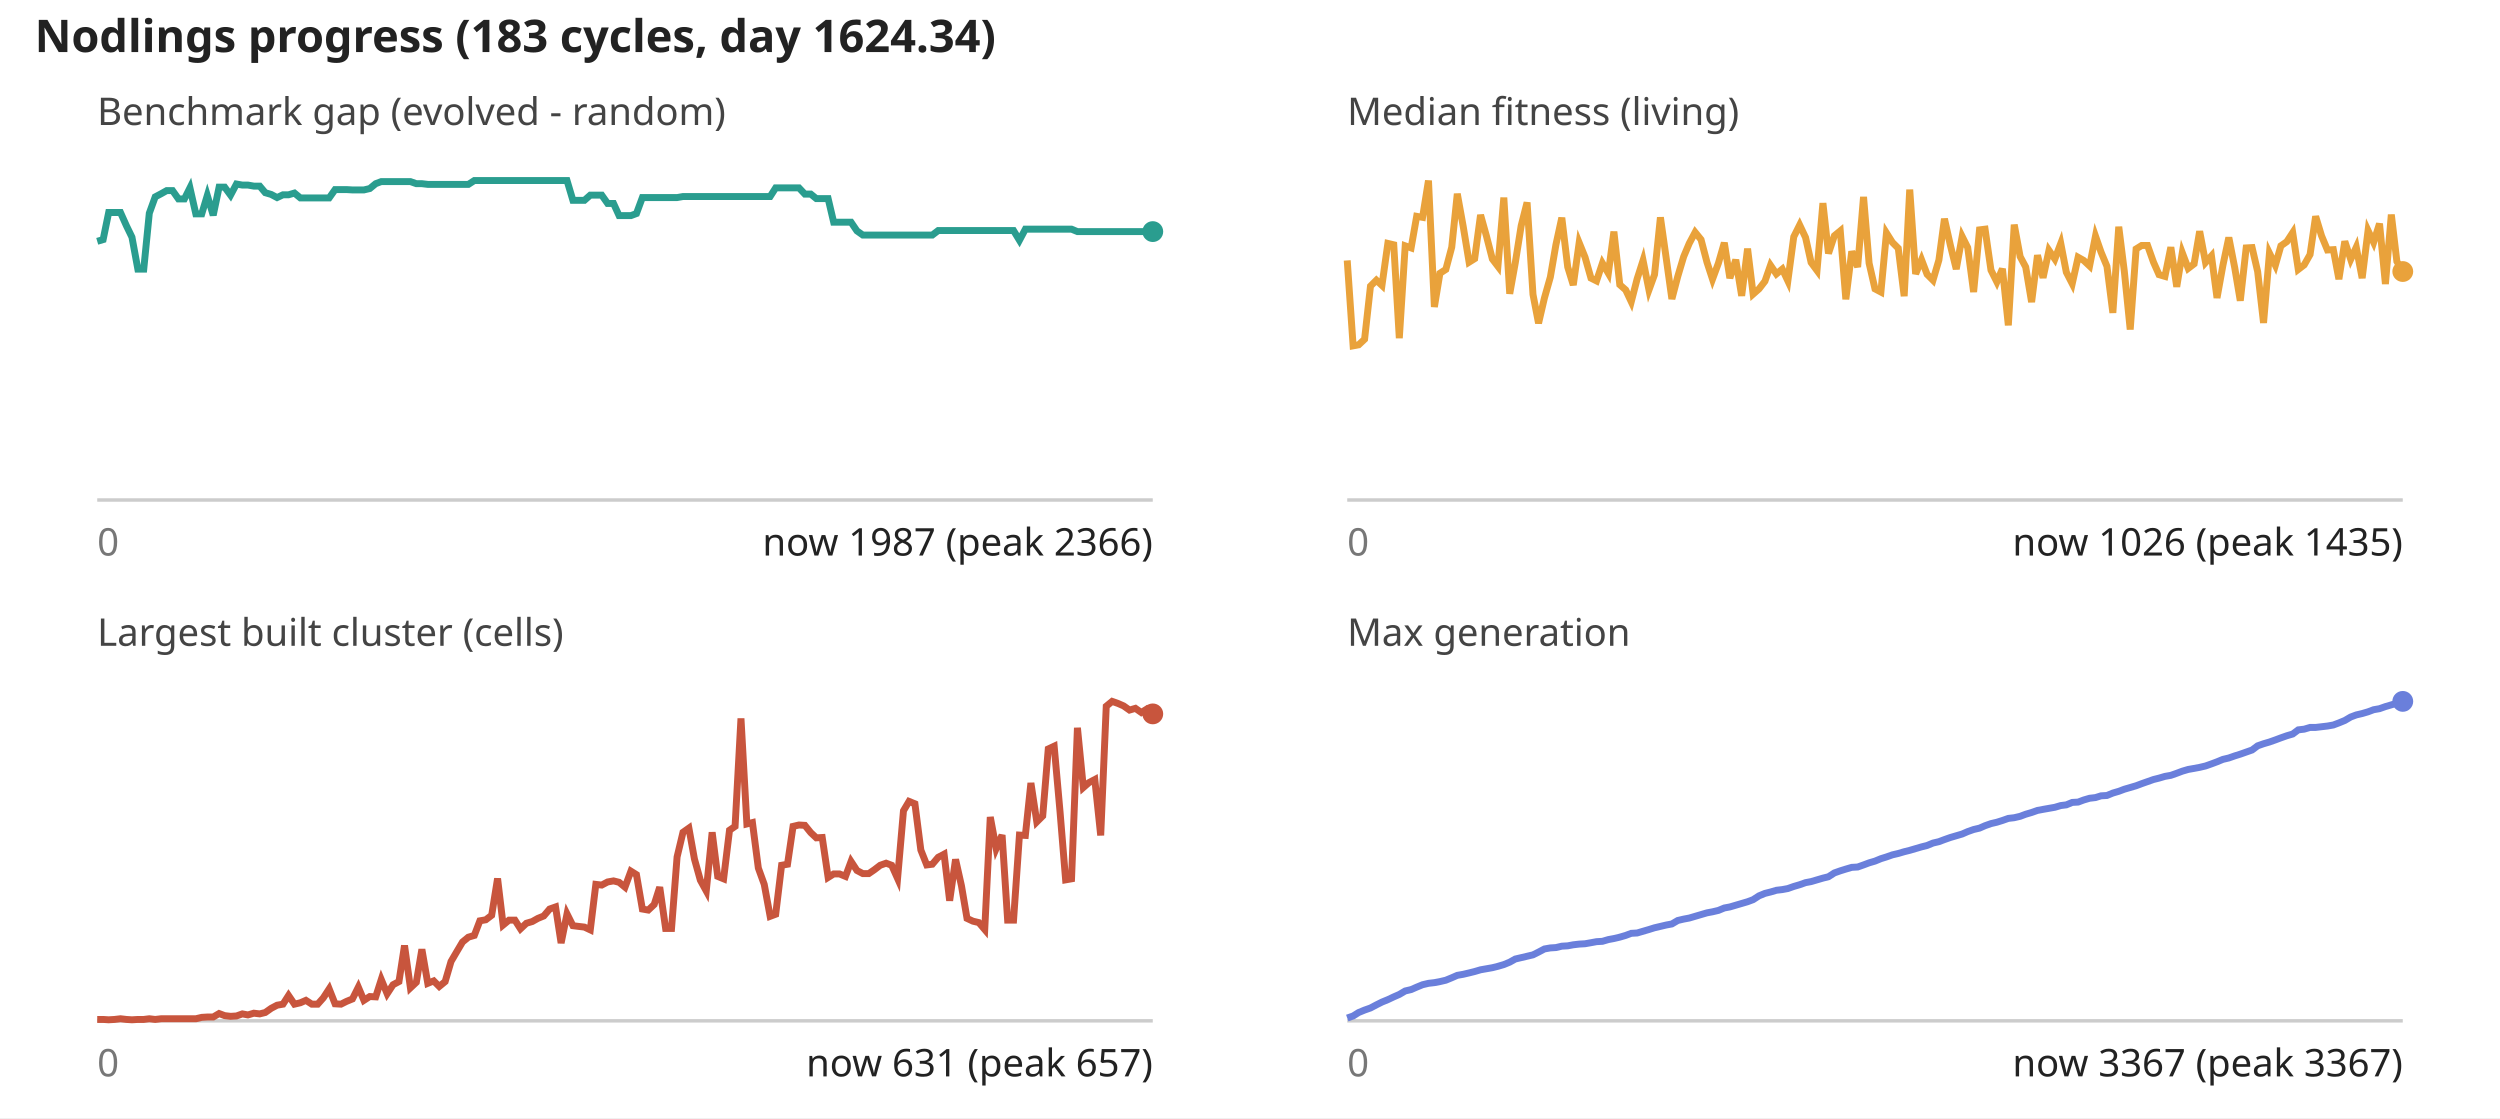
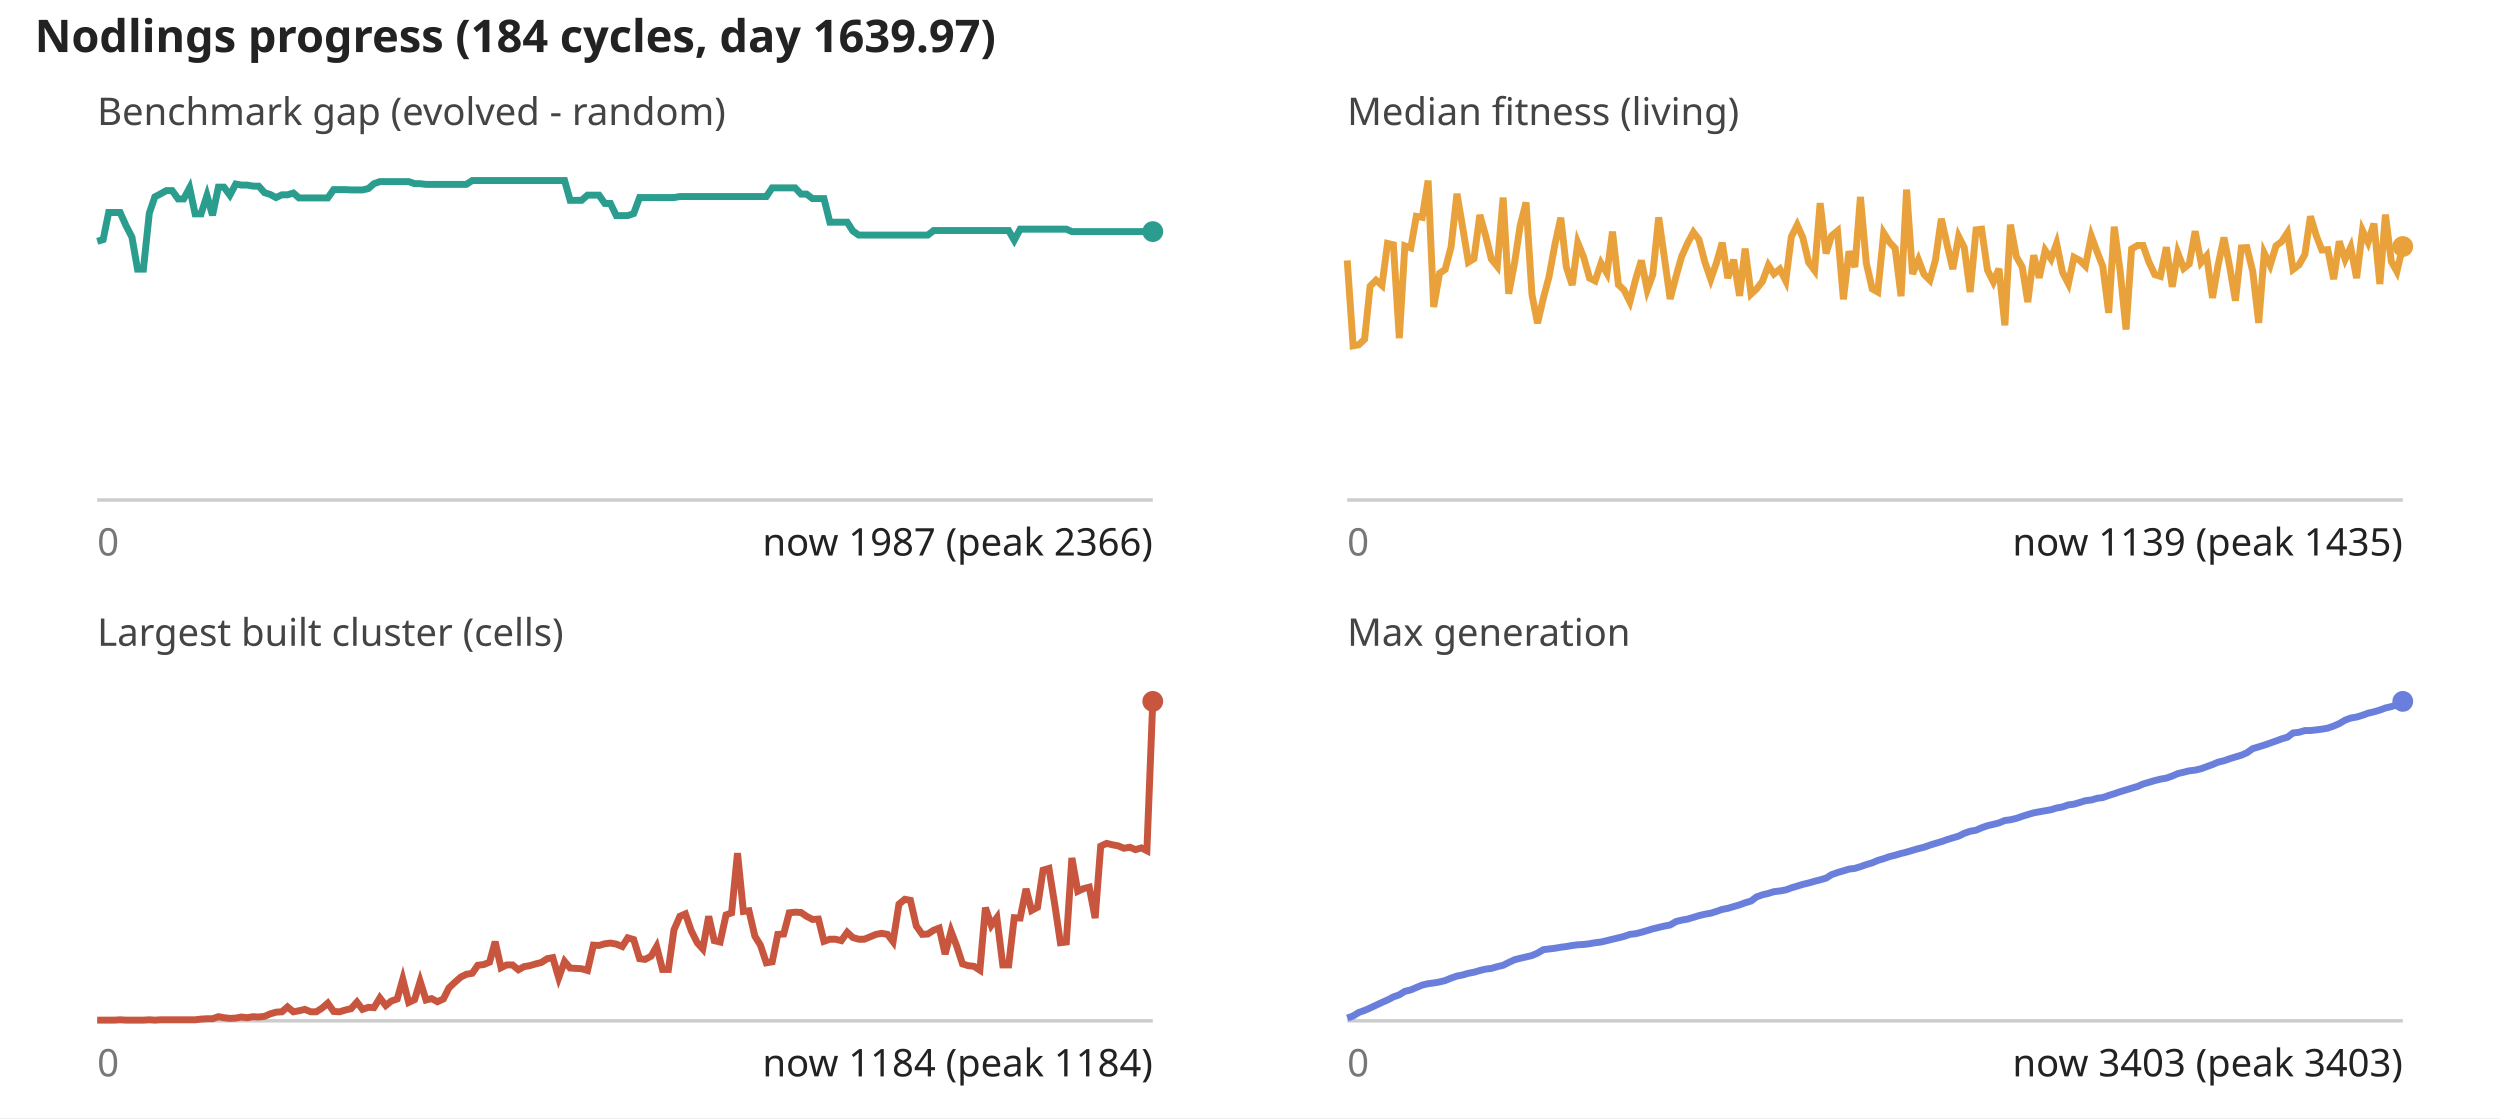
<svg xmlns="http://www.w3.org/2000/svg" viewBox="0 0 720 322" font-family="sans-serif" font-size="11">
  <rect width="100%" height="100%" fill="#fff" />
-   <text x="10" y="15" font-size="13" font-weight="bold" fill="#222">Nodlings progress (183 cycles, day 1624.34)</text>
+   <text x="10" y="15" font-size="13" font-weight="bold" fill="#222">Nodlings progress (184 cycles, day 1639.97)</text>
  <text x="28" y="36" fill="#444">Benchmark gap (evolved - random)</text>
  <line x1="28" y1="144" x2="332" y2="144" stroke="#ccc" />
-   <polyline fill="none" stroke="#2a9d8f" stroke-width="2" points="28.0,69.5 29.7,69.0 31.3,61.2 33.0,61.2 34.7,61.2 36.4,65.0 38.0,68.3 39.7,77.5 41.4,77.5 43.0,61.4 44.7,56.7 46.4,55.8 48.0,54.9 49.7,54.9 51.4,57.3 53.1,57.3 54.7,54.1 56.4,61.6 58.1,61.6 59.7,56.3 61.4,62.0 63.1,53.9 64.7,53.9 66.4,56.2 68.1,53.0 69.8,53.3 71.4,53.3 73.1,53.6 74.8,53.6 76.4,55.5 78.1,56.0 79.8,56.9 81.5,56.1 83.1,56.1 84.8,55.6 86.5,57.0 88.1,57.0 89.8,57.0 91.5,57.0 93.1,57.0 94.8,57.0 96.5,54.6 98.2,54.6 99.8,54.6 101.5,54.7 103.2,54.7 104.8,54.7 106.5,54.3 108.2,52.9 109.8,52.3 111.5,52.3 113.2,52.3 114.9,52.3 116.5,52.3 118.2,52.3 119.9,52.9 121.5,52.9 123.2,53.1 124.9,53.1 126.5,53.1 128.2,53.1 129.9,53.1 131.6,53.1 133.2,53.1 134.9,53.1 136.6,52.0 138.2,52.0 139.9,52.0 141.6,52.0 143.3,52.0 144.9,52.0 146.6,52.0 148.3,52.0 149.9,52.0 151.6,52.0 153.3,52.0 154.9,52.0 156.6,52.0 158.3,52.0 160.0,52.0 161.6,52.0 163.3,52.0 165.0,57.7 166.6,57.7 168.3,57.7 170.0,56.2 171.6,56.2 173.3,56.2 175.0,58.6 176.7,58.6 178.3,62.1 180.0,62.1 181.7,62.1 183.3,61.5 185.0,56.9 186.7,56.9 188.4,56.9 190.0,56.9 191.7,56.9 193.4,56.9 195.0,56.9 196.7,56.6 198.4,56.6 200.0,56.6 201.7,56.6 203.4,56.6 205.1,56.6 206.7,56.6 208.4,56.6 210.1,56.6 211.7,56.6 213.4,56.6 215.1,56.6 216.7,56.6 218.4,56.6 220.1,56.6 221.8,56.6 223.4,54.1 225.1,54.1 226.8,54.1 228.4,54.1 230.1,54.1 231.8,55.9 233.5,55.9 235.1,57.2 236.8,57.2 238.5,57.2 240.1,64.0 241.8,64.0 243.5,64.0 245.1,64.0 246.8,66.5 248.5,67.7 250.2,67.7 251.8,67.7 253.5,67.7 255.2,67.7 256.8,67.7 258.5,67.7 260.2,67.7 261.8,67.7 263.5,67.7 265.2,67.7 266.9,67.7 268.5,67.7 270.2,66.4 271.9,66.4 273.5,66.4 275.2,66.4 276.9,66.4 278.5,66.4 280.2,66.4 281.9,66.4 283.6,66.4 285.2,66.4 286.9,66.4 288.6,66.4 290.2,66.4 291.9,66.4 293.6,69.2 295.3,66.0 296.9,66.0 298.6,66.0 300.3,66.0 301.9,66.0 303.6,66.0 305.3,66.0 306.9,66.0 308.6,66.0 310.3,66.7 312.0,66.7 313.6,66.7 315.3,66.7 317.0,66.7 318.6,66.7 320.3,66.7 322.0,66.7 323.6,66.7 325.3,66.7 327.0,66.7 328.7,66.7 330.3,66.7 332.0,66.7" />
+   <polyline fill="none" stroke="#2a9d8f" stroke-width="2" points="28.0,69.5 29.7,69.0 31.3,61.2 33.0,61.2 34.6,61.2 36.3,65.0 38.0,68.3 39.6,77.5 41.3,77.5 43.0,61.4 44.6,56.7 46.3,55.8 47.9,54.9 49.6,54.9 51.3,57.3 52.9,57.3 54.6,54.1 56.2,61.6 57.9,61.6 59.6,56.3 61.2,62.0 62.9,53.9 64.5,53.9 66.2,56.2 67.9,53.0 69.5,53.3 71.2,53.3 72.9,53.6 74.5,53.6 76.2,55.5 77.8,56.0 79.5,56.9 81.2,56.1 82.8,56.1 84.5,55.6 86.1,57.0 87.8,57.0 89.5,57.0 91.1,57.0 92.8,57.0 94.4,57.0 96.1,54.6 97.8,54.6 99.4,54.6 101.1,54.7 102.8,54.7 104.4,54.7 106.1,54.3 107.7,52.9 109.4,52.3 111.1,52.3 112.7,52.3 114.4,52.3 116.0,52.3 117.7,52.3 119.4,52.9 121.0,52.9 122.7,53.1 124.3,53.1 126.0,53.1 127.7,53.1 129.3,53.1 131.0,53.1 132.7,53.1 134.3,53.1 136.0,52.0 137.6,52.0 139.3,52.0 141.0,52.0 142.6,52.0 144.3,52.0 145.9,52.0 147.6,52.0 149.3,52.0 150.9,52.0 152.6,52.0 154.3,52.0 155.9,52.0 157.6,52.0 159.2,52.0 160.9,52.0 162.6,52.0 164.2,57.7 165.9,57.7 167.5,57.7 169.2,56.2 170.9,56.2 172.5,56.2 174.2,58.6 175.8,58.6 177.5,62.1 179.2,62.1 180.8,62.1 182.5,61.5 184.2,56.9 185.8,56.9 187.5,56.9 189.1,56.9 190.8,56.9 192.5,56.9 194.1,56.9 195.8,56.6 197.4,56.6 199.1,56.6 200.8,56.6 202.4,56.6 204.1,56.6 205.7,56.6 207.4,56.6 209.1,56.6 210.7,56.6 212.4,56.6 214.1,56.6 215.7,56.6 217.4,56.6 219.0,56.6 220.7,56.6 222.4,54.1 224.0,54.1 225.7,54.1 227.3,54.1 229.0,54.1 230.7,55.9 232.3,55.9 234.0,57.2 235.7,57.2 237.3,57.2 239.0,64.0 240.6,64.0 242.3,64.0 244.0,64.0 245.6,66.5 247.3,67.7 248.9,67.7 250.6,67.7 252.3,67.7 253.9,67.7 255.6,67.7 257.2,67.7 258.9,67.7 260.6,67.7 262.2,67.7 263.9,67.7 265.6,67.7 267.2,67.7 268.9,66.4 270.5,66.4 272.2,66.4 273.9,66.4 275.5,66.4 277.2,66.4 278.8,66.4 280.5,66.4 282.2,66.4 283.8,66.4 285.5,66.4 287.1,66.4 288.8,66.4 290.5,66.4 292.1,69.2 293.8,66.0 295.5,66.0 297.1,66.0 298.8,66.0 300.4,66.0 302.1,66.0 303.8,66.0 305.4,66.0 307.1,66.0 308.7,66.7 310.4,66.7 312.1,66.7 313.7,66.7 315.4,66.7 317.0,66.7 318.7,66.7 320.4,66.7 322.0,66.7 323.7,66.7 325.4,66.7 327.0,66.7 328.7,66.7 330.3,66.7 332.0,66.7" />
  <circle cx="332.0" cy="66.7" r="3" fill="#2a9d8f" />
  <text x="28" y="160" fill="#777">0</text>
  <text x="332" y="160" text-anchor="end" fill="#222">now 1987 (peak 2366)</text>
  <text x="388" y="36" fill="#444">Median fitness (living)</text>
  <line x1="388" y1="144" x2="692" y2="144" stroke="#ccc" />
-   <polyline fill="none" stroke="#e9a23b" stroke-width="2" points="388.0,75.0 389.7,99.6 391.3,99.3 393.0,97.7 394.7,82.4 396.4,80.7 398.0,82.2 399.7,70.1 401.4,70.5 403.0,97.4 404.7,70.8 406.4,71.4 408.0,62.3 409.7,62.6 411.4,52.0 413.1,88.4 414.7,78.7 416.4,77.6 418.1,71.2 419.7,55.8 421.4,65.2 423.1,75.5 424.7,74.5 426.4,61.9 428.1,68.0 429.8,74.6 431.4,76.7 433.1,56.9 434.8,84.6 436.4,75.7 438.1,65.0 439.8,58.3 441.5,84.8 443.1,93.1 444.8,85.8 446.5,79.8 448.1,70.5 449.8,62.7 451.5,76.9 453.1,82.1 454.8,69.9 456.5,74.1 458.2,80.1 459.8,80.9 461.5,75.8 463.2,78.7 464.8,66.7 466.5,82.0 468.2,83.5 469.8,86.9 471.5,80.3 473.2,75.0 474.9,83.5 476.5,79.1 478.2,62.6 479.9,74.6 481.5,86.1 483.2,79.6 484.9,73.9 486.5,70.1 488.2,66.9 489.9,69.0 491.6,75.5 493.2,80.4 494.9,75.8 496.6,69.9 498.2,80.1 499.9,74.8 501.6,85.2 503.3,71.6 504.9,84.7 506.6,83.2 508.3,81.0 509.9,76.4 511.6,78.9 513.3,77.5 514.9,80.9 516.6,68.2 518.3,64.8 520.0,68.4 521.6,75.6 523.3,77.9 525.0,58.5 526.6,73.0 528.3,67.9 530.0,66.5 531.6,86.2 533.3,72.4 535.0,76.9 536.7,56.7 538.3,75.8 540.0,83.2 541.7,84.1 543.3,67.1 545.0,69.8 546.7,71.5 548.4,85.3 550.0,54.6 551.7,78.9 553.4,74.8 555.0,79.0 556.7,80.7 558.4,74.9 560.0,63.0 561.7,70.6 563.4,77.5 565.1,68.1 566.7,71.3 568.4,84.1 570.1,66.2 571.7,66.0 573.4,77.8 575.1,81.2 576.7,77.4 578.4,93.7 580.1,64.7 581.8,73.9 583.4,76.9 585.1,87.0 586.8,73.5 588.4,80.0 590.1,72.1 591.8,74.6 593.5,70.1 595.1,78.4 596.8,81.7 598.5,74.1 600.1,75.0 601.8,76.6 603.5,68.0 605.1,72.6 606.8,76.7 608.5,90.1 610.2,65.3 611.8,78.1 613.5,94.9 615.2,71.7 616.8,70.7 618.5,70.7 620.2,75.5 621.8,79.1 623.5,79.6 625.2,71.2 626.9,82.6 628.5,72.8 630.2,77.3 631.9,76.0 633.5,66.6 635.2,75.6 636.9,73.7 638.5,85.8 640.2,76.4 641.9,68.4 643.6,77.1 645.2,86.6 646.9,71.4 648.6,71.3 650.2,78.2 651.9,93.0 653.6,72.9 655.3,76.4 656.9,70.8 658.6,69.6 660.3,67.0 661.9,77.6 663.6,76.3 665.3,73.3 666.9,62.3 668.6,67.9 670.3,72.0 672.0,71.9 673.6,80.4 675.3,69.5 677.0,74.7 678.6,71.2 680.3,80.1 682.0,66.4 683.6,69.8 685.3,64.4 687.0,81.8 688.7,61.8 690.3,75.3 692.0,78.2" />
-   <circle cx="692.0" cy="78.2" r="3" fill="#e9a23b" />
+   <polyline fill="none" stroke="#e9a23b" stroke-width="2" points="388.0,75.0 389.7,99.6 391.3,99.3 393.0,97.7 394.6,82.4 396.3,80.7 398.0,82.2 399.6,70.1 401.3,70.5 403.0,97.4 404.6,70.8 406.3,71.4 407.9,62.3 409.6,62.6 411.3,52.0 412.9,88.4 414.6,78.7 416.2,77.6 417.9,71.2 419.6,55.8 421.2,65.2 422.9,75.5 424.5,74.5 426.2,61.9 427.9,68.0 429.5,74.6 431.2,76.7 432.9,56.9 434.5,84.6 436.2,75.7 437.8,65.0 439.5,58.3 441.2,84.8 442.8,93.1 444.5,85.8 446.1,79.8 447.8,70.5 449.5,62.7 451.1,76.9 452.8,82.1 454.4,69.9 456.1,74.1 457.8,80.1 459.4,80.9 461.1,75.8 462.8,78.7 464.4,66.7 466.1,82.0 467.7,83.5 469.4,86.9 471.1,80.3 472.7,75.0 474.4,83.5 476.0,79.1 477.7,62.6 479.4,74.6 481.0,86.1 482.7,79.6 484.3,73.9 486.0,70.1 487.7,66.9 489.3,69.0 491.0,75.5 492.7,80.4 494.3,75.8 496.0,69.9 497.6,80.1 499.3,74.8 501.0,85.2 502.6,71.6 504.3,84.7 505.9,83.2 507.6,81.0 509.3,76.4 510.9,78.9 512.6,77.5 514.3,80.9 515.9,68.2 517.6,64.8 519.2,68.4 520.9,75.6 522.6,77.9 524.2,58.5 525.9,73.0 527.5,67.9 529.2,66.5 530.9,86.2 532.5,72.4 534.2,76.9 535.8,56.7 537.5,75.8 539.2,83.2 540.8,84.1 542.5,67.1 544.2,69.8 545.8,71.5 547.5,85.3 549.1,54.6 550.8,78.9 552.5,74.8 554.1,79.0 555.8,80.7 557.4,74.9 559.1,63.0 560.8,70.6 562.4,77.5 564.1,68.1 565.7,71.3 567.4,84.1 569.1,66.2 570.7,66.0 572.4,77.8 574.1,81.2 575.7,77.4 577.4,93.7 579.0,64.7 580.7,73.9 582.4,76.9 584.0,87.0 585.7,73.5 587.3,80.0 589.0,72.1 590.7,74.6 592.3,70.1 594.0,78.4 595.7,81.7 597.3,74.1 599.0,75.0 600.6,76.6 602.3,68.0 604.0,72.6 605.6,76.7 607.3,90.1 608.9,65.3 610.6,78.1 612.3,94.9 613.9,71.7 615.6,70.7 617.2,70.7 618.9,75.5 620.6,79.1 622.2,79.6 623.9,71.2 625.6,82.6 627.2,72.8 628.9,77.3 630.5,76.0 632.2,66.6 633.9,75.6 635.5,73.7 637.2,85.8 638.8,76.4 640.5,68.4 642.2,77.1 643.8,86.6 645.5,71.4 647.1,71.3 648.8,78.2 650.5,93.0 652.1,72.9 653.8,76.4 655.5,70.8 657.1,69.6 658.8,67.0 660.4,77.6 662.1,76.3 663.8,73.3 665.4,62.3 667.1,67.9 668.7,72.0 670.4,71.9 672.1,80.4 673.7,69.5 675.4,74.7 677.0,71.2 678.7,80.1 680.4,66.4 682.0,69.8 683.7,64.4 685.4,81.8 687.0,61.8 688.7,75.3 690.3,78.2 692.0,71.0" />
+   <circle cx="692.0" cy="71.0" r="3" fill="#e9a23b" />
  <text x="388" y="160" fill="#777">0</text>
-   <text x="692" y="160" text-anchor="end" fill="#222">now 1026 (peak 1435)</text>
+   <text x="692" y="160" text-anchor="end" fill="#222">now 1139 (peak 1435)</text>
  <text x="28" y="186" fill="#444">Largest built cluster (cells)</text>
  <line x1="28" y1="294" x2="332" y2="294" stroke="#ccc" />
-   <polyline fill="none" stroke="#c8553d" stroke-width="2" points="28.0,293.6 29.7,293.6 31.3,293.7 33.0,293.6 34.7,293.4 36.4,293.6 38.0,293.7 39.7,293.6 41.4,293.6 43.0,293.4 44.7,293.6 46.4,293.4 48.0,293.4 49.7,293.4 51.4,293.4 53.1,293.4 54.7,293.4 56.4,293.4 58.1,293.0 59.7,292.9 61.4,292.9 63.1,291.9 64.7,292.5 66.4,292.7 68.1,292.6 69.8,292.0 71.4,292.3 73.1,291.8 74.8,292.0 76.4,291.6 78.1,290.4 79.8,289.5 81.5,289.2 83.1,286.7 84.8,289.2 86.5,288.8 88.1,288.1 89.8,289.2 91.5,289.2 93.1,287.4 94.8,284.8 96.5,289.1 98.2,289.2 99.8,288.4 101.5,287.7 103.2,284.3 104.8,288.1 106.5,287.0 108.2,287.1 109.8,282.1 111.5,286.2 113.2,283.6 114.9,282.7 116.5,272.3 118.2,284.5 119.9,282.9 121.5,273.4 123.2,283.2 124.9,282.5 126.5,284.1 128.2,282.7 129.9,276.9 131.6,274.0 133.2,271.3 134.9,269.9 136.6,269.4 138.2,265.2 139.9,264.9 141.6,263.6 143.3,253.0 144.9,266.4 146.6,265.0 148.3,265.0 149.9,267.5 151.6,265.9 153.3,265.4 154.9,264.5 156.6,263.8 158.3,261.8 160.0,261.2 161.6,271.6 163.3,263.2 165.0,266.6 166.6,266.8 168.3,267.0 170.0,267.8 171.6,254.7 173.3,254.9 175.0,254.0 176.7,253.7 178.3,254.1 180.0,255.5 181.7,250.9 183.3,251.9 185.0,261.8 186.7,262.1 188.4,260.5 190.0,255.5 191.7,267.4 193.4,267.4 195.0,246.8 196.7,239.7 198.4,238.5 200.0,247.4 201.7,253.5 203.4,256.6 205.1,239.7 206.7,252.4 208.4,253.1 210.1,239.1 211.7,238.0 213.4,206.9 215.1,237.3 216.7,236.9 218.4,250.0 220.1,254.7 221.8,263.9 223.4,263.3 225.1,249.2 226.8,248.9 228.4,238.0 230.1,237.6 231.8,237.7 233.5,239.8 235.1,241.3 236.8,241.2 238.5,252.7 240.1,251.7 241.8,251.7 243.5,252.4 245.1,248.1 246.8,250.7 248.5,251.6 250.2,251.6 251.8,250.5 253.5,249.2 255.2,248.6 256.8,249.2 258.5,253.0 260.2,233.5 261.8,230.8 263.5,231.5 265.2,244.8 266.9,249.1 268.5,248.9 270.2,246.9 271.9,246.0 273.5,259.4 275.2,247.5 276.9,255.1 278.5,264.5 280.2,265.3 281.9,265.7 283.6,267.7 285.2,235.3 286.9,244.4 288.6,240.5 290.2,265.0 291.9,265.0 293.6,240.5 295.3,240.6 296.9,225.5 298.6,236.7 300.3,235.0 301.9,215.7 303.6,214.9 305.3,233.9 306.9,253.4 308.6,253.1 310.3,209.6 312.0,226.8 313.6,225.4 315.3,224.5 317.0,240.6 318.6,203.4 320.3,202.0 322.0,202.6 323.6,203.3 325.3,204.5 327.0,204.0 328.7,205.2 330.3,204.2 332.0,205.6" />
-   <circle cx="332.0" cy="205.6" r="3" fill="#c8553d" />
+   <polyline fill="none" stroke="#c8553d" stroke-width="2" points="28.0,293.8 29.7,293.8 31.3,293.8 33.0,293.8 34.6,293.7 36.3,293.8 38.0,293.8 39.6,293.8 41.3,293.8 43.0,293.7 44.6,293.8 46.3,293.7 47.9,293.7 49.6,293.7 51.3,293.7 52.9,293.7 54.6,293.7 56.2,293.7 57.9,293.5 59.6,293.4 61.2,293.4 62.9,292.8 64.5,293.1 66.2,293.3 67.9,293.2 69.5,292.9 71.2,293.1 72.9,292.8 74.5,292.9 76.2,292.7 77.8,292.0 79.5,291.5 81.2,291.4 82.8,290.0 84.5,291.4 86.1,291.1 87.8,290.7 89.5,291.4 91.1,291.4 92.8,290.3 94.4,288.9 96.1,291.3 97.8,291.4 99.4,290.9 101.1,290.5 102.8,288.6 104.4,290.7 106.1,290.1 107.7,290.2 109.4,287.4 111.1,289.6 112.7,288.3 114.4,287.7 116.0,282.0 117.7,288.7 119.4,287.9 121.0,282.6 122.7,288.0 124.3,287.6 126.0,288.5 127.7,287.7 129.3,284.5 131.0,282.9 132.7,281.4 134.3,280.6 136.0,280.3 137.6,278.0 139.3,277.8 141.0,277.1 142.6,271.2 144.3,278.7 145.9,277.9 147.6,277.9 149.3,279.3 150.9,278.4 152.6,278.1 154.3,277.6 155.9,277.2 157.6,276.1 159.2,275.8 160.9,281.6 162.6,276.9 164.2,278.8 165.9,278.9 167.5,279.0 169.2,279.5 170.9,272.2 172.5,272.3 174.2,271.8 175.8,271.6 177.5,271.9 179.2,272.6 180.8,270.1 182.5,270.6 184.2,276.1 185.8,276.3 187.5,275.4 189.1,272.6 190.8,279.2 192.5,279.2 194.1,267.8 195.8,263.9 197.4,263.2 199.1,268.1 200.8,271.5 202.4,273.3 204.1,263.9 205.7,270.9 207.4,271.3 209.1,263.5 210.7,262.9 212.4,245.7 214.1,262.5 215.7,262.3 217.4,269.6 219.0,272.2 220.7,277.3 222.4,277.0 224.0,269.1 225.7,269.0 227.3,262.9 229.0,262.7 230.7,262.8 232.3,263.9 234.0,264.8 235.7,264.7 237.3,271.1 239.0,270.5 240.6,270.5 242.3,270.9 244.0,268.5 245.6,270.0 247.3,270.5 248.9,270.5 250.6,269.8 252.3,269.1 253.9,268.8 255.6,269.1 257.2,271.2 258.9,260.4 260.6,259.0 262.2,259.3 263.9,266.7 265.6,269.1 267.2,269.0 268.9,267.9 270.5,267.3 272.2,274.8 273.9,268.2 275.5,272.4 277.2,277.6 278.8,278.1 280.5,278.3 282.2,279.4 283.8,261.4 285.5,266.5 287.1,264.3 288.8,277.9 290.5,277.9 292.1,264.3 293.8,264.4 295.5,256.0 297.1,262.2 298.8,261.3 300.4,250.6 302.1,250.1 303.8,260.7 305.4,271.5 307.1,271.3 308.7,247.1 310.4,256.7 312.1,255.9 313.7,255.5 315.4,264.4 317.0,243.7 318.7,242.9 320.4,243.3 322.0,243.6 323.7,244.3 325.4,244.0 327.0,244.7 328.7,244.2 330.3,245.0 332.0,202.0" />
+   <circle cx="332.0" cy="202.0" r="3" fill="#c8553d" />
  <text x="28" y="310" fill="#777">0</text>
-   <text x="332" y="310" text-anchor="end" fill="#222">now 631 (peak 657)</text>
+   <text x="332" y="310" text-anchor="end" fill="#222">now 1184 (peak 1184)</text>
  <text x="388" y="186" fill="#444">Max generation</text>
  <line x1="388" y1="294" x2="692" y2="294" stroke="#ccc" />
-   <polyline fill="none" stroke="#6a7fdb" stroke-width="2" points="388.0,293.2 389.7,292.6 391.3,291.6 393.0,290.9 394.7,290.3 396.4,289.4 398.0,288.6 399.7,287.9 401.4,287.1 403.0,286.4 404.7,285.4 406.4,285.0 408.0,284.3 409.7,283.6 411.4,283.2 413.1,283.0 414.7,282.7 416.4,282.3 418.1,281.6 419.7,280.9 421.4,280.6 423.1,280.2 424.7,279.8 426.4,279.3 428.1,279.0 429.8,278.7 431.4,278.3 433.1,277.8 434.8,277.1 436.4,276.2 438.1,275.8 439.8,275.4 441.5,275.0 443.1,274.2 444.8,273.3 446.5,273.0 448.1,272.9 449.8,272.5 451.5,272.4 453.1,272.1 454.8,271.9 456.5,271.8 458.2,271.5 459.8,271.2 461.5,271.1 463.2,270.6 464.8,270.3 466.5,269.9 468.2,269.4 469.8,268.8 471.5,268.7 473.2,268.2 474.9,267.7 476.5,267.2 478.2,266.8 479.9,266.4 481.5,266.1 483.2,265.1 484.9,264.7 486.5,264.4 488.2,263.9 489.9,263.4 491.6,262.9 493.2,262.6 494.9,262.2 496.6,261.5 498.2,261.2 499.9,260.7 501.6,260.2 503.3,259.7 504.9,259.1 506.6,258.0 508.3,257.3 509.9,256.9 511.6,256.4 513.3,256.2 514.9,255.9 516.6,255.3 518.3,254.8 520.0,254.2 521.6,253.9 523.3,253.4 525.0,252.9 526.6,252.5 528.3,251.4 530.0,250.8 531.6,250.3 533.3,249.8 535.0,249.7 536.7,249.1 538.3,248.5 540.0,248.0 541.7,247.3 543.3,246.8 545.0,246.2 546.7,245.8 548.4,245.3 550.0,244.9 551.7,244.4 553.4,243.9 555.0,243.5 556.7,242.8 558.4,242.4 560.0,241.8 561.7,241.2 563.4,240.7 565.1,240.2 566.7,239.5 568.4,238.9 570.1,238.5 571.7,237.8 573.4,237.2 575.1,236.8 576.7,236.3 578.4,235.7 580.1,235.5 581.8,235.1 583.4,234.5 585.1,234.0 586.8,233.4 588.4,233.1 590.1,232.8 591.8,232.5 593.5,232.0 595.1,231.8 596.8,231.1 598.5,231.0 600.1,230.4 601.8,229.9 603.5,229.7 605.1,229.2 606.8,229.1 608.5,228.4 610.2,227.9 611.8,227.3 613.5,226.8 615.2,226.3 616.8,225.7 618.5,225.1 620.2,224.5 621.8,224.1 623.5,223.6 625.2,223.3 626.9,222.7 628.5,222.1 630.2,221.6 631.9,221.3 633.5,221.0 635.2,220.6 636.9,220.0 638.5,219.4 640.2,218.7 641.9,218.3 643.6,217.7 645.2,217.2 646.9,216.6 648.6,216.0 650.2,214.8 651.9,214.2 653.6,213.7 655.3,213.1 656.9,212.5 658.6,211.9 660.3,211.4 661.9,210.2 663.6,210.0 665.3,209.5 666.9,209.5 668.6,209.3 670.3,209.1 672.0,208.8 673.6,208.2 675.3,207.5 677.0,206.5 678.6,205.9 680.3,205.5 682.0,205.0 683.6,204.4 685.3,204.1 687.0,203.5 688.7,203.0 690.3,202.5 692.0,202.0" />
+   <polyline fill="none" stroke="#6a7fdb" stroke-width="2" points="388.0,293.2 389.7,292.6 391.3,291.6 393.0,291.0 394.6,290.3 396.3,289.5 398.0,288.7 399.6,288.0 401.3,287.1 403.0,286.5 404.6,285.5 406.3,285.1 407.9,284.4 409.6,283.7 411.3,283.3 412.9,283.1 414.6,282.8 416.2,282.4 417.9,281.7 419.6,281.1 421.2,280.8 422.9,280.3 424.5,280.0 426.2,279.5 427.9,279.1 429.5,278.9 431.2,278.4 432.9,278.0 434.5,277.2 436.2,276.4 437.8,276.0 439.5,275.6 441.2,275.2 442.8,274.5 444.5,273.5 446.1,273.3 447.8,273.1 449.5,272.8 451.1,272.6 452.8,272.3 454.4,272.1 456.1,272.0 457.8,271.8 459.4,271.5 461.1,271.3 462.8,270.9 464.4,270.5 466.1,270.1 467.7,269.7 469.4,269.1 471.1,268.9 472.7,268.5 474.4,268.0 476.0,267.5 477.7,267.1 479.4,266.7 481.0,266.4 482.7,265.4 484.3,265.0 486.0,264.7 487.7,264.2 489.3,263.7 491.0,263.3 492.7,263.0 494.3,262.5 496.0,261.9 497.6,261.6 499.3,261.1 501.0,260.6 502.6,260.0 504.3,259.5 505.9,258.3 507.6,257.7 509.3,257.3 510.9,256.8 512.6,256.6 514.3,256.3 515.9,255.7 517.6,255.2 519.2,254.7 520.9,254.3 522.6,253.8 524.2,253.4 525.9,252.9 527.5,251.9 529.2,251.3 530.9,250.8 532.5,250.3 534.2,250.1 535.8,249.6 537.5,249.0 539.2,248.5 540.8,247.8 542.5,247.3 544.2,246.7 545.8,246.3 547.5,245.8 549.1,245.4 550.8,244.9 552.5,244.4 554.1,244.0 555.8,243.4 557.4,242.9 559.1,242.4 560.8,241.8 562.4,241.3 564.1,240.8 565.7,240.0 567.4,239.4 569.1,239.1 570.7,238.4 572.4,237.8 574.1,237.4 575.7,237.0 577.4,236.3 579.0,236.1 580.7,235.7 582.4,235.1 584.0,234.6 585.7,234.1 587.3,233.8 589.0,233.5 590.7,233.2 592.3,232.7 594.0,232.4 595.7,231.8 597.3,231.6 599.0,231.1 600.6,230.6 602.3,230.4 604.0,229.9 605.6,229.7 607.3,229.1 608.9,228.6 610.6,228.0 612.3,227.5 613.9,227.0 615.6,226.5 617.2,225.8 618.9,225.3 620.6,224.8 622.2,224.4 623.9,224.1 625.6,223.5 627.2,222.8 628.9,222.4 630.5,222.0 632.2,221.8 633.9,221.4 635.5,220.8 637.2,220.2 638.8,219.5 640.5,219.1 642.2,218.5 643.8,218.0 645.5,217.5 647.1,216.8 648.8,215.6 650.5,215.1 652.1,214.6 653.8,214.0 655.5,213.4 657.1,212.8 658.8,212.3 660.4,211.1 662.1,210.9 663.8,210.4 665.4,210.4 667.1,210.2 668.7,210.0 670.4,209.7 672.1,209.1 673.7,208.4 675.4,207.4 677.0,206.8 678.7,206.5 680.4,206.0 682.0,205.4 683.7,205.0 685.4,204.5 687.0,203.9 688.7,203.5 690.3,203.0 692.0,202.0" />
  <circle cx="692.0" cy="202.0" r="3" fill="#6a7fdb" />
  <text x="388" y="310" fill="#777">0</text>
-   <text x="692" y="310" text-anchor="end" fill="#222">now 3367 (peak 3367)</text>
+   <text x="692" y="310" text-anchor="end" fill="#222">now 3403 (peak 3403)</text>
</svg>
